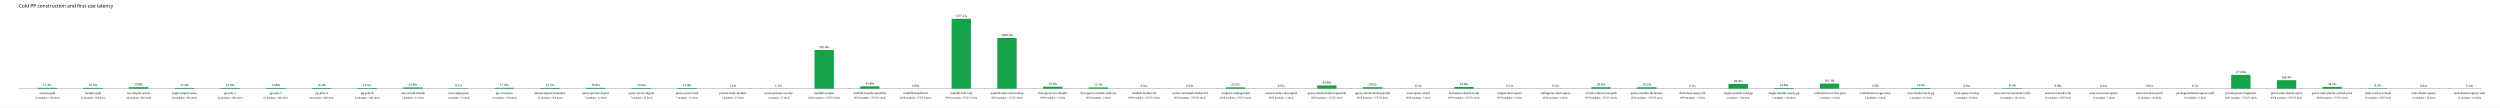
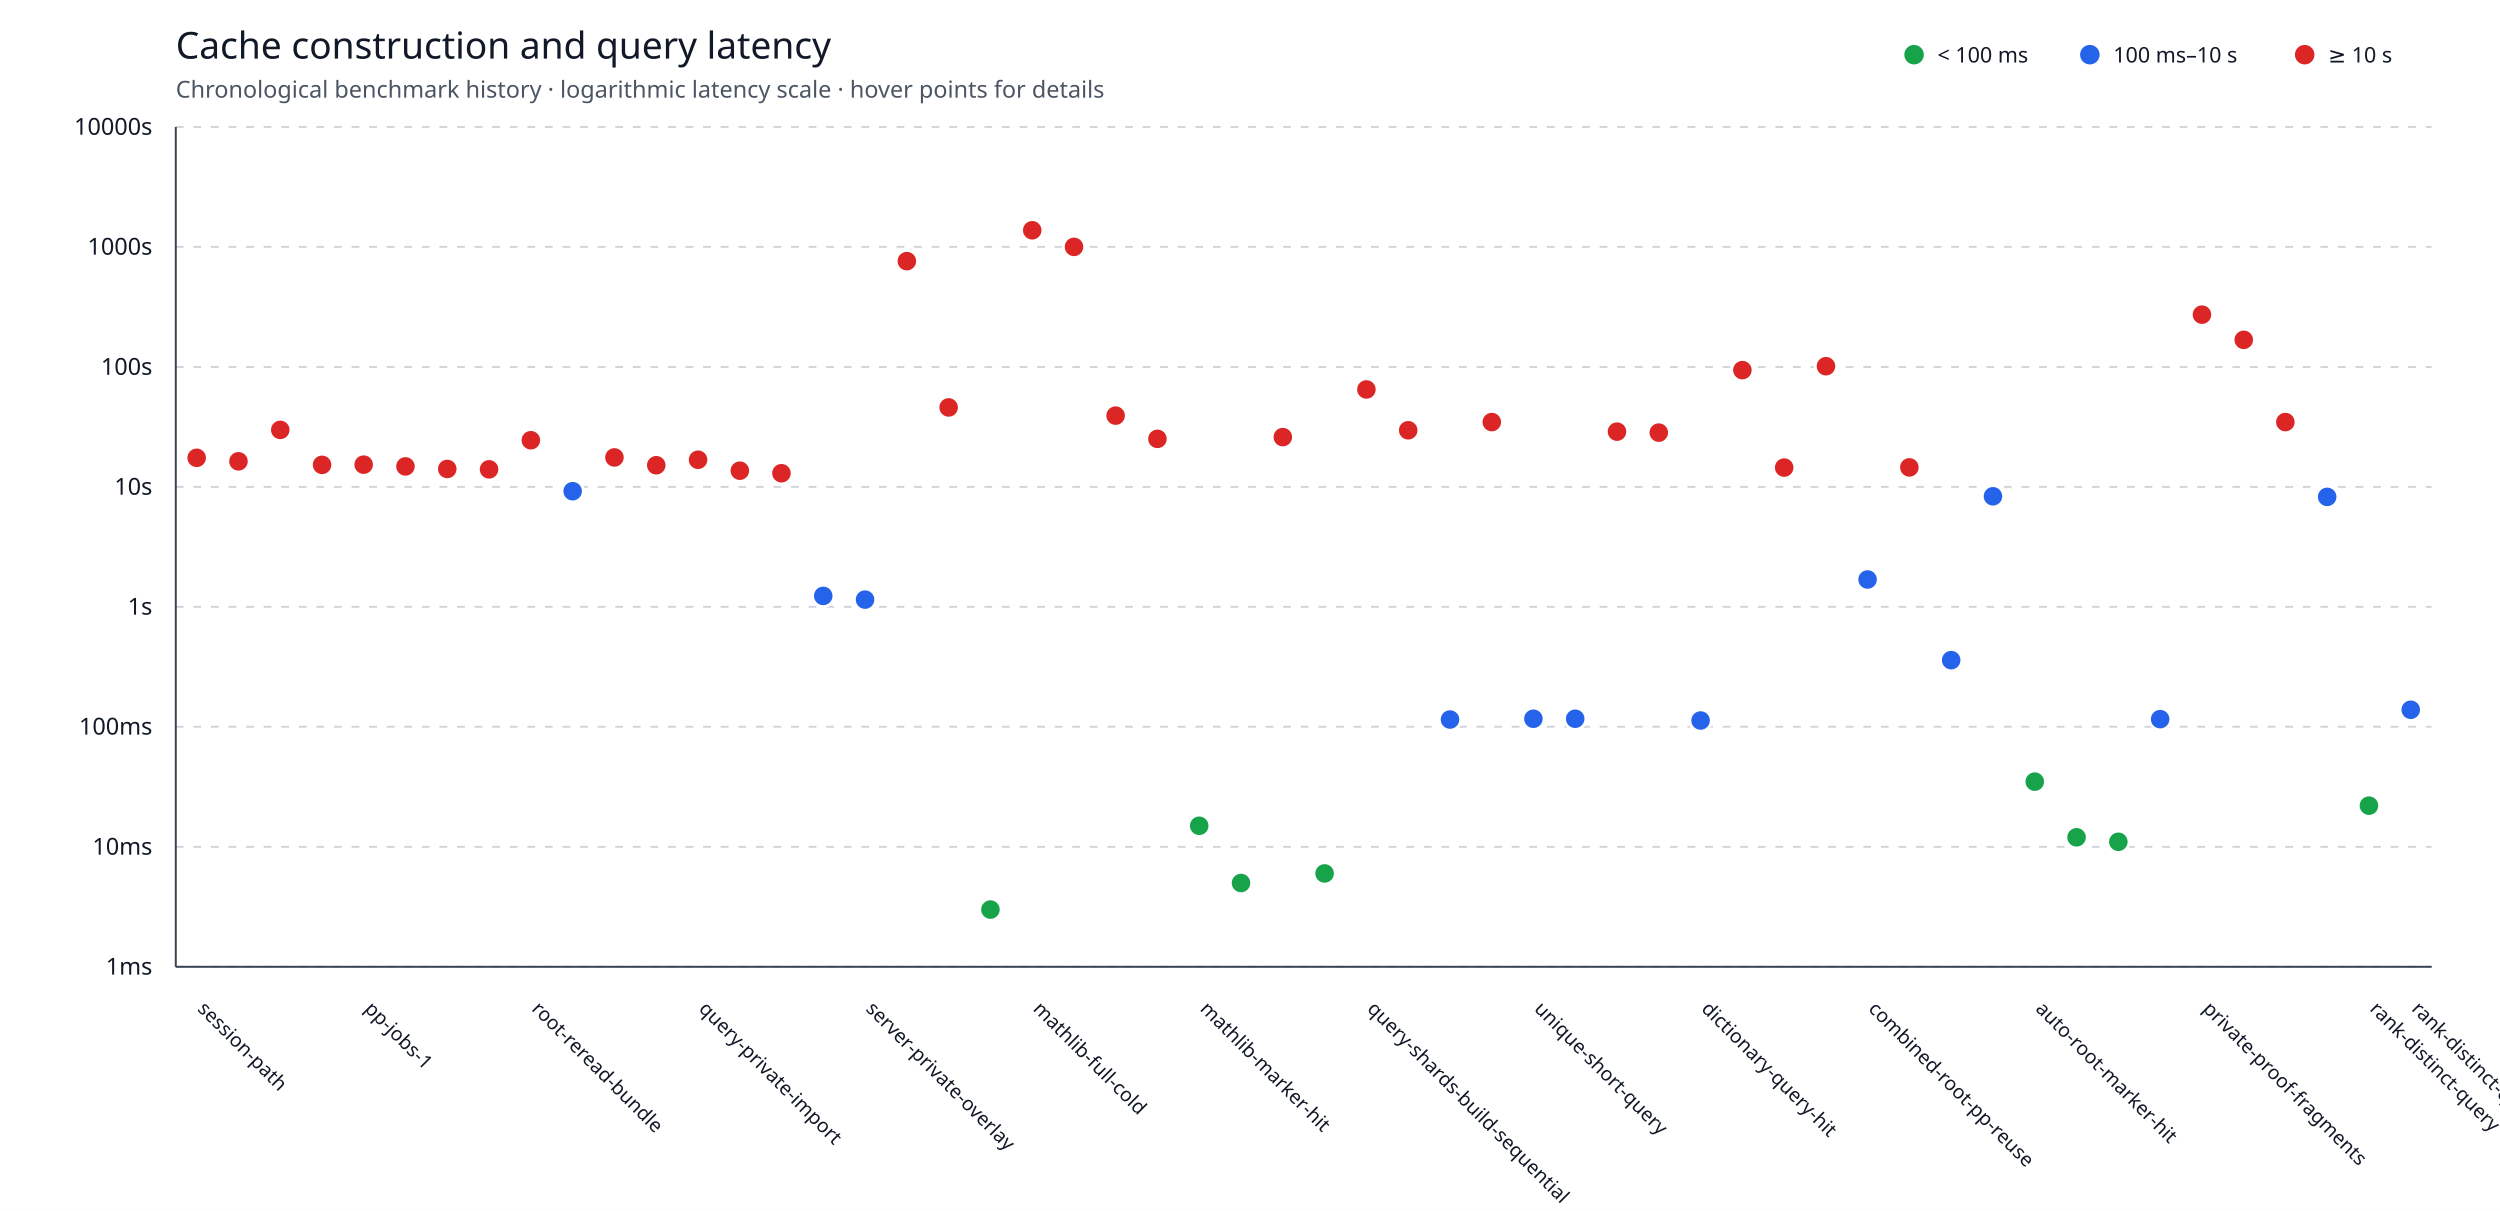
- <svg xmlns="http://www.w3.org/2000/svg" width="9300" height="400">
+ <svg xmlns="http://www.w3.org/2000/svg" width="1280" height="620">
  <rect width="100%" height="100%" fill="white" />
-   <text x="70" y="28" font-size="18" font-family="sans-serif">Cold PP construction and first-use latency</text>
-   <line x1="70" y1="330" x2="9230" y2="330" stroke="#444" />
-   <rect x="140" y="326.7" width="72" height="3.3" fill="#16a34a" />
-   <rect x="310" y="326.9" width="72" height="3.1" fill="#16a34a" />
-   <rect x="480" y="324.4" width="72" height="5.6" fill="#16a34a" />
-   <rect x="650" y="327.1" width="72" height="2.9" fill="#16a34a" />
-   <rect x="820" y="327.1" width="72" height="2.9" fill="#16a34a" />
-   <rect x="990" y="327.2" width="72" height="2.8" fill="#16a34a" />
-   <rect x="1160" y="327.3" width="72" height="2.7" fill="#16a34a" />
-   <rect x="1330" y="327.4" width="72" height="2.6" fill="#16a34a" />
-   <rect x="1500" y="325.4" width="72" height="4.6" fill="#16a34a" />
-   <rect x="1670" y="328.3" width="72" height="1.7" fill="#16a34a" />
-   <rect x="1840" y="326.7" width="72" height="3.3" fill="#16a34a" />
-   <rect x="2010" y="327.1" width="72" height="2.9" fill="#16a34a" />
-   <rect x="2180" y="326.8" width="72" height="3.2" fill="#16a34a" />
-   <rect x="2350" y="327.4" width="72" height="2.6" fill="#16a34a" />
-   <rect x="2520" y="327.5" width="72" height="2.5" fill="#16a34a" />
-   <rect x="2690" y="329.8" width="72" height="0.2" fill="#16a34a" />
-   <rect x="2860" y="329.8" width="72" height="0.2" fill="#16a34a" />
-   <rect x="3030" y="186.0" width="72" height="144.0" fill="#16a34a" />
-   <rect x="3200" y="321.3" width="72" height="8.7" fill="#16a34a" />
-   <rect x="3370" y="330.0" width="72" height="0.0" fill="#16a34a" />
-   <rect x="3540" y="70.0" width="72" height="260.0" fill="#16a34a" />
-   <rect x="3710" y="141.1" width="72" height="188.9" fill="#16a34a" />
-   <rect x="3880" y="322.6" width="72" height="7.4" fill="#16a34a" />
-   <rect x="4050" y="325.3" width="72" height="4.7" fill="#16a34a" />
-   <rect x="4220" y="330.0" width="72" height="0.0" fill="#16a34a" />
-   <rect x="4390" y="330.0" width="72" height="0.0" fill="#16a34a" />
-   <rect x="4560" y="325.1" width="72" height="4.9" fill="#16a34a" />
-   <rect x="4730" y="330.0" width="72" height="0.0" fill="#16a34a" />
-   <rect x="4900" y="317.8" width="72" height="12.2" fill="#16a34a" />
-   <rect x="5070" y="324.4" width="72" height="5.6" fill="#16a34a" />
-   <rect x="5240" y="330.0" width="72" height="0.0" fill="#16a34a" />
-   <rect x="5410" y="323.5" width="72" height="6.5" fill="#16a34a" />
-   <rect x="5580" y="330.0" width="72" height="0.0" fill="#16a34a" />
-   <rect x="5750" y="330.0" width="72" height="0.0" fill="#16a34a" />
-   <rect x="5920" y="324.6" width="72" height="5.4" fill="#16a34a" />
-   <rect x="6090" y="324.7" width="72" height="5.3" fill="#16a34a" />
-   <rect x="6260" y="330.0" width="72" height="0.0" fill="#16a34a" />
-   <rect x="6430" y="312.2" width="72" height="17.8" fill="#16a34a" />
-   <rect x="6600" y="327.3" width="72" height="2.7" fill="#16a34a" />
-   <rect x="6770" y="310.9" width="72" height="19.1" fill="#16a34a" />
-   <rect x="6940" y="329.7" width="72" height="0.3" fill="#16a34a" />
-   <rect x="7110" y="327.3" width="72" height="2.7" fill="#16a34a" />
-   <rect x="7280" y="329.9" width="72" height="0.1" fill="#16a34a" />
-   <rect x="7450" y="328.4" width="72" height="1.6" fill="#16a34a" />
-   <rect x="7620" y="330.0" width="72" height="0.0" fill="#16a34a" />
-   <rect x="7790" y="330.0" width="72" height="0.0" fill="#16a34a" />
-   <rect x="7960" y="330.0" width="72" height="0.0" fill="#16a34a" />
-   <rect x="8130" y="330.0" width="72" height="0.0" fill="#16a34a" />
-   <rect x="8300" y="278.5" width="72" height="51.5" fill="#16a34a" />
-   <rect x="8470" y="298.2" width="72" height="31.8" fill="#16a34a" />
-   <rect x="8640" y="323.4" width="72" height="6.6" fill="#16a34a" />
-   <rect x="8810" y="328.4" width="72" height="1.6" fill="#16a34a" />
-   <rect x="8980" y="330.0" width="72" height="0.0" fill="#16a34a" />
-   <rect x="9150" y="330.0" width="72" height="0.0" fill="#16a34a" />
-   <text x="176" y="319.7" text-anchor="middle" font-size="12">17.45s</text>
-   <text x="176" y="350" text-anchor="middle" font-size="12">session-path</text>
-   <text x="176" y="367" text-anchor="middle" font-size="10">12 modules / 958 decls</text>
-   <text x="346" y="319.9" text-anchor="middle" font-size="12">16.33s</text>
-   <text x="346" y="350" text-anchor="middle" font-size="12">module-path</text>
-   <text x="346" y="367" text-anchor="middle" font-size="10">12 modules / 958 decls</text>
-   <text x="516" y="317.4" text-anchor="middle" font-size="12">29.88s</text>
-   <text x="516" y="350" text-anchor="middle" font-size="12">two-import-waves</text>
-   <text x="516" y="367" text-anchor="middle" font-size="10">64 modules / 982 decls</text>
-   <text x="686" y="320.1" text-anchor="middle" font-size="12">15.28s</text>
-   <text x="686" y="350" text-anchor="middle" font-size="12">single-import-wave</text>
-   <text x="686" y="367" text-anchor="middle" font-size="10">64 modules / 982 decls</text>
-   <text x="856" y="320.1" text-anchor="middle" font-size="12">15.29s</text>
-   <text x="856" y="350" text-anchor="middle" font-size="12">pp-jobs-1</text>
-   <text x="856" y="367" text-anchor="middle" font-size="10">64 modules / 982 decls</text>
-   <text x="1026" y="320.2" text-anchor="middle" font-size="12">14.80s</text>
-   <text x="1026" y="350" text-anchor="middle" font-size="12">pp-jobs-2</text>
-   <text x="1026" y="367" text-anchor="middle" font-size="10">64 modules / 982 decls</text>
-   <text x="1196" y="320.3" text-anchor="middle" font-size="12">14.10s</text>
-   <text x="1196" y="350" text-anchor="middle" font-size="12">pp-jobs-4</text>
-   <text x="1196" y="367" text-anchor="middle" font-size="10">64 modules / 982 decls</text>
-   <text x="1366" y="320.4" text-anchor="middle" font-size="12">14.01s</text>
-   <text x="1366" y="350" text-anchor="middle" font-size="12">pp-jobs-8</text>
-   <text x="1366" y="367" text-anchor="middle" font-size="10">64 modules / 982 decls</text>
-   <text x="1536" y="318.4" text-anchor="middle" font-size="12">24.48s</text>
-   <text x="1536" y="350" text-anchor="middle" font-size="12">root-reread-bundle</text>
-   <text x="1536" y="367" text-anchor="middle" font-size="10">1 modules / 13 decls</text>
-   <text x="1706" y="321.3" text-anchor="middle" font-size="12">9.21s</text>
-   <text x="1706" y="350" text-anchor="middle" font-size="12">root-single-pass</text>
-   <text x="1706" y="367" text-anchor="middle" font-size="10">1 modules / 13 decls</text>
-   <text x="1876" y="319.7" text-anchor="middle" font-size="12">17.63s</text>
-   <text x="1876" y="350" text-anchor="middle" font-size="12">pp-v3-names</text>
-   <text x="1876" y="367" text-anchor="middle" font-size="10">12 modules / 958 decls</text>
-   <text x="2046" y="320.1" text-anchor="middle" font-size="12">15.15s</text>
-   <text x="2046" y="350" text-anchor="middle" font-size="12">shared-import-boundary</text>
-   <text x="2046" y="367" text-anchor="middle" font-size="10">12 modules / 958 decls</text>
-   <text x="2216" y="319.8" text-anchor="middle" font-size="12">16.81s</text>
-   <text x="2216" y="350" text-anchor="middle" font-size="12">query-private-import</text>
-   <text x="2216" y="367" text-anchor="middle" font-size="10">7 modules / 12 decls</text>
-   <text x="2386" y="320.4" text-anchor="middle" font-size="12">13.65s</text>
-   <text x="2386" y="350" text-anchor="middle" font-size="12">query-server-import</text>
-   <text x="2386" y="367" text-anchor="middle" font-size="10">7 modules / 12 decls</text>
-   <text x="2556" y="320.5" text-anchor="middle" font-size="12">13.00s</text>
-   <text x="2556" y="350" text-anchor="middle" font-size="12">query-server-leak</text>
-   <text x="2556" y="367" text-anchor="middle" font-size="10">7 modules / 12 decls</text>
-   <text x="2726" y="322.8" text-anchor="middle" font-size="12">1.23s</text>
-   <text x="2726" y="350" text-anchor="middle" font-size="12">private-body-module</text>
-   <text x="2726" y="367" text-anchor="middle" font-size="10">1 modules / 27 decls</text>
-   <text x="2896" y="322.8" text-anchor="middle" font-size="12">1.15s</text>
-   <text x="2896" y="350" text-anchor="middle" font-size="12">server-private-overlay</text>
-   <text x="2896" y="367" text-anchor="middle" font-size="10">1 modules / 27 decls</text>
-   <text x="3066" y="179.0" text-anchor="middle" font-size="12">762.60s</text>
-   <text x="3066" y="350" text-anchor="middle" font-size="12">mathlib-resume</text>
-   <text x="3066" y="367" text-anchor="middle" font-size="10">8250 modules / 375372 decls</text>
-   <text x="3236" y="314.3" text-anchor="middle" font-size="12">45.88s</text>
-   <text x="3236" y="350" text-anchor="middle" font-size="12">mathlib-bundle-assembly</text>
-   <text x="3236" y="367" text-anchor="middle" font-size="10">9978 modules / 375372 decls</text>
-   <text x="3406" y="323.0" text-anchor="middle" font-size="12">0.00s</text>
-   <text x="3406" y="350" text-anchor="middle" font-size="12">mathlib-bundle-hit</text>
-   <text x="3406" y="367" text-anchor="middle" font-size="10">9978 modules / 375372 decls</text>
-   <text x="3576" y="63.0" text-anchor="middle" font-size="12">1377.11s</text>
-   <text x="3576" y="350" text-anchor="middle" font-size="12">mathlib-full-cold</text>
-   <text x="3576" y="367" text-anchor="middle" font-size="10">9978 modules / 375372 decls</text>
-   <text x="3746" y="134.1" text-anchor="middle" font-size="12">1000.56s</text>
-   <text x="3746" y="350" text-anchor="middle" font-size="12">mathlib-full-cold-overlap</text>
-   <text x="3746" y="367" text-anchor="middle" font-size="10">9978 modules / 375372 decls</text>
-   <text x="3916" y="315.6" text-anchor="middle" font-size="12">39.30s</text>
-   <text x="3916" y="350" text-anchor="middle" font-size="12">first-query-root-bundle</text>
-   <text x="3916" y="367" text-anchor="middle" font-size="10">9978 modules / 5 decls</text>
-   <text x="4086" y="318.3" text-anchor="middle" font-size="12">25.14s</text>
-   <text x="4086" y="350" text-anchor="middle" font-size="12">first-query-module-sidecars</text>
-   <text x="4086" y="367" text-anchor="middle" font-size="10">9978 modules / 2 decls</text>
-   <text x="4256" y="323.0" text-anchor="middle" font-size="12">0.01s</text>
-   <text x="4256" y="350" text-anchor="middle" font-size="12">mathlib-marker-hit</text>
-   <text x="4256" y="367" text-anchor="middle" font-size="10">9978 modules / 375372 decls</text>
-   <text x="4426" y="323.0" text-anchor="middle" font-size="12">0.01s</text>
-   <text x="4426" y="350" text-anchor="middle" font-size="12">cache-command-marker-hit</text>
-   <text x="4426" y="367" text-anchor="middle" font-size="10">9978 modules / 375372 decls</text>
-   <text x="4596" y="318.1" text-anchor="middle" font-size="12">25.97s</text>
-   <text x="4596" y="350" text-anchor="middle" font-size="12">compact-catalog-build</text>
-   <text x="4596" y="367" text-anchor="middle" font-size="10">9978 modules / 375372 decls</text>
-   <text x="4766" y="323.0" text-anchor="middle" font-size="12">0.01s</text>
-   <text x="4766" y="350" text-anchor="middle" font-size="12">session-index-decoupled</text>
-   <text x="4766" y="367" text-anchor="middle" font-size="10">9978 modules / 2 decls</text>
-   <text x="4936" y="310.8" text-anchor="middle" font-size="12">64.86s</text>
-   <text x="4936" y="350" text-anchor="middle" font-size="12">query-shards-build-sequential</text>
-   <text x="4936" y="367" text-anchor="middle" font-size="10">9978 modules / 375372 decls</text>
-   <text x="5106" y="317.4" text-anchor="middle" font-size="12">29.62s</text>
-   <text x="5106" y="350" text-anchor="middle" font-size="12">query-shards-build-parallel</text>
-   <text x="5106" y="367" text-anchor="middle" font-size="10">9978 modules / 375372 decls</text>
-   <text x="5276" y="323.0" text-anchor="middle" font-size="12">0.12s</text>
-   <text x="5276" y="350" text-anchor="middle" font-size="12">exact-query-shard</text>
-   <text x="5276" y="367" text-anchor="middle" font-size="10">9978 modules / 5 decls</text>
-   <text x="5446" y="316.5" text-anchor="middle" font-size="12">34.66s</text>
-   <text x="5446" y="350" text-anchor="middle" font-size="12">leaf-query-shards-build</text>
-   <text x="5446" y="367" text-anchor="middle" font-size="10">9978 modules / 375372 decls</text>
-   <text x="5616" y="323.0" text-anchor="middle" font-size="12">0.12s</text>
-   <text x="5616" y="350" text-anchor="middle" font-size="12">unique-short-query</text>
-   <text x="5616" y="367" text-anchor="middle" font-size="10">9978 modules / 5 decls</text>
-   <text x="5786" y="323.0" text-anchor="middle" font-size="12">0.12s</text>
-   <text x="5786" y="350" text-anchor="middle" font-size="12">ambiguous-short-query</text>
-   <text x="5786" y="367" text-anchor="middle" font-size="10">9978 modules / 0 decls</text>
-   <text x="5956" y="317.6" text-anchor="middle" font-size="12">28.85s</text>
-   <text x="5956" y="350" text-anchor="middle" font-size="12">trivial-relation-fast-path</text>
-   <text x="5956" y="367" text-anchor="middle" font-size="10">9978 modules / 375372 decls</text>
-   <text x="6126" y="317.7" text-anchor="middle" font-size="12">28.29s</text>
-   <text x="6126" y="350" text-anchor="middle" font-size="12">query-module-dictionary</text>
-   <text x="6126" y="367" text-anchor="middle" font-size="10">9978 modules / 375372 decls</text>
-   <text x="6296" y="323.0" text-anchor="middle" font-size="12">0.11s</text>
-   <text x="6296" y="350" text-anchor="middle" font-size="12">dictionary-query-hit</text>
-   <text x="6296" y="367" text-anchor="middle" font-size="10">9978 modules / 5 decls</text>
-   <text x="6466" y="305.2" text-anchor="middle" font-size="12">94.03s</text>
-   <text x="6466" y="350" text-anchor="middle" font-size="12">single-module-cold-pp</text>
-   <text x="6466" y="367" text-anchor="middle" font-size="10">1 modules / 134 decls</text>
-   <text x="6636" y="320.3" text-anchor="middle" font-size="12">14.49s</text>
-   <text x="6636" y="350" text-anchor="middle" font-size="12">single-module-warm-pp</text>
-   <text x="6636" y="367" text-anchor="middle" font-size="10">1 modules / 134 decls</text>
-   <text x="6806" y="303.9" text-anchor="middle" font-size="12">101.36s</text>
-   <text x="6806" y="350" text-anchor="middle" font-size="12">combined-root-first-plan</text>
-   <text x="6806" y="367" text-anchor="middle" font-size="10">2 modules / 0 decls</text>
-   <text x="6976" y="322.7" text-anchor="middle" font-size="12">1.69s</text>
-   <text x="6976" y="350" text-anchor="middle" font-size="12">combined-root-pp-reuse</text>
-   <text x="6976" y="367" text-anchor="middle" font-size="10">2 modules / 0 decls</text>
-   <text x="7146" y="320.3" text-anchor="middle" font-size="12">14.56s</text>
-   <text x="7146" y="350" text-anchor="middle" font-size="12">incremental-local-pp</text>
-   <text x="7146" y="367" text-anchor="middle" font-size="10">2 modules / 16 decls</text>
-   <text x="7316" y="322.9" text-anchor="middle" font-size="12">0.36s</text>
-   <text x="7316" y="350" text-anchor="middle" font-size="12">local-query-overlay</text>
-   <text x="7316" y="367" text-anchor="middle" font-size="10">2 modules / 16 decls</text>
-   <text x="7486" y="321.4" text-anchor="middle" font-size="12">8.34s</text>
-   <text x="7486" y="350" text-anchor="middle" font-size="12">auto-root-incremental-cache</text>
-   <text x="7486" y="367" text-anchor="middle" font-size="10">16 modules / 120 decls</text>
-   <text x="7656" y="323.0" text-anchor="middle" font-size="12">0.04s</text>
-   <text x="7656" y="350" text-anchor="middle" font-size="12">auto-root-marker-hit</text>
-   <text x="7656" y="367" text-anchor="middle" font-size="10">16 modules / 2597 decls</text>
-   <text x="7826" y="323.0" text-anchor="middle" font-size="12">0.01s</text>
-   <text x="7826" y="350" text-anchor="middle" font-size="12">auto-root-exact-query</text>
-   <text x="7826" y="367" text-anchor="middle" font-size="10">16 modules / 5 decls</text>
-   <text x="7996" y="323.0" text-anchor="middle" font-size="12">0.01s</text>
-   <text x="7996" y="350" text-anchor="middle" font-size="12">auto-root-leaf-search</text>
-   <text x="7996" y="367" text-anchor="middle" font-size="10">16 modules / 10 decls</text>
-   <text x="8166" y="323.0" text-anchor="middle" font-size="12">0.12s</text>
-   <text x="8166" y="350" text-anchor="middle" font-size="12">packaged-distinct-query-wall</text>
-   <text x="8166" y="367" text-anchor="middle" font-size="10">16 modules / 5 decls</text>
-   <text x="8336" y="271.5" text-anchor="middle" font-size="12">273.00s</text>
-   <text x="8336" y="350" text-anchor="middle" font-size="12">private-proof-fragments</text>
-   <text x="8336" y="367" text-anchor="middle" font-size="10">8265 modules / 375372 decls</text>
-   <text x="8506" y="291.2" text-anchor="middle" font-size="12">168.34s</text>
-   <text x="8506" y="350" text-anchor="middle" font-size="12">proof-rank-shards-naive</text>
-   <text x="8506" y="367" text-anchor="middle" font-size="10">9978 modules / 375372 decls</text>
-   <text x="8676" y="316.4" text-anchor="middle" font-size="12">34.73s</text>
-   <text x="8676" y="350" text-anchor="middle" font-size="12">proof-rank-shards-cached-prior</text>
-   <text x="8676" y="367" text-anchor="middle" font-size="10">9978 modules / 375372 decls</text>
-   <text x="8846" y="321.4" text-anchor="middle" font-size="12">8.25s</text>
-   <text x="8846" y="350" text-anchor="middle" font-size="12">rank-overlay-refresh</text>
-   <text x="8846" y="367" text-anchor="middle" font-size="10">16 modules / 2597 decls</text>
-   <text x="9016" y="323.0" text-anchor="middle" font-size="12">0.02s</text>
-   <text x="9016" y="350" text-anchor="middle" font-size="12">rank-distinct-query</text>
-   <text x="9016" y="367" text-anchor="middle" font-size="10">16 modules / 10 decls</text>
-   <text x="9186" y="323.0" text-anchor="middle" font-size="12">0.14s</text>
-   <text x="9186" y="350" text-anchor="middle" font-size="12">rank-distinct-query-wall</text>
-   <text x="9186" y="367" text-anchor="middle" font-size="10">16 modules / 10 decls</text>
+   <g font-family="sans-serif" fill="#111827">
+     <text x="90" y="30" font-size="19">Cache construction and query latency</text>
+     <text x="90" y="50" font-size="12" fill="#4b5563">Chronological benchmark history · logarithmic latency scale · hover points for details</text>
+     <line x1="90" y1="495.0" x2="1245" y2="495.0" stroke="#d1d5db" stroke-dasharray="4 5" />
+     <text x="78" y="499.0" text-anchor="end" font-size="12">1ms</text>
+     <line x1="90" y1="433.6" x2="1245" y2="433.6" stroke="#d1d5db" stroke-dasharray="4 5" />
+     <text x="78" y="437.6" text-anchor="end" font-size="12">10ms</text>
+     <line x1="90" y1="372.1" x2="1245" y2="372.1" stroke="#d1d5db" stroke-dasharray="4 5" />
+     <text x="78" y="376.1" text-anchor="end" font-size="12">100ms</text>
+     <line x1="90" y1="310.7" x2="1245" y2="310.7" stroke="#d1d5db" stroke-dasharray="4 5" />
+     <text x="78" y="314.7" text-anchor="end" font-size="12">1s</text>
+     <line x1="90" y1="249.3" x2="1245" y2="249.3" stroke="#d1d5db" stroke-dasharray="4 5" />
+     <text x="78" y="253.3" text-anchor="end" font-size="12">10s</text>
+     <line x1="90" y1="187.9" x2="1245" y2="187.9" stroke="#d1d5db" stroke-dasharray="4 5" />
+     <text x="78" y="191.9" text-anchor="end" font-size="12">100s</text>
+     <line x1="90" y1="126.4" x2="1245" y2="126.4" stroke="#d1d5db" stroke-dasharray="4 5" />
+     <text x="78" y="130.4" text-anchor="end" font-size="12">1000s</text>
+     <line x1="90" y1="65.0" x2="1245" y2="65.0" stroke="#d1d5db" stroke-dasharray="4 5" />
+     <text x="78" y="69.0" text-anchor="end" font-size="12">10000s</text>
+     <line x1="90" y1="495" x2="1245" y2="495" stroke="#374151" />
+     <line x1="90" y1="65" x2="90" y2="495" stroke="#374151" />
+     <circle cx="100.7" cy="234.4" r="5.5" fill="#dc2626" stroke="white" stroke-width="1.5" />
+     <circle cx="122.1" cy="236.2" r="5.5" fill="#dc2626" stroke="white" stroke-width="1.5" />
+     <circle cx="143.5" cy="220.1" r="5.5" fill="#dc2626" stroke="white" stroke-width="1.5" />
+     <circle cx="164.9" cy="238.0" r="5.5" fill="#dc2626" stroke="white" stroke-width="1.5" />
+     <circle cx="186.2" cy="237.9" r="5.5" fill="#dc2626" stroke="white" stroke-width="1.5" />
+     <circle cx="207.6" cy="238.8" r="5.5" fill="#dc2626" stroke="white" stroke-width="1.5" />
+     <circle cx="229.0" cy="240.1" r="5.5" fill="#dc2626" stroke="white" stroke-width="1.5" />
+     <circle cx="250.4" cy="240.3" r="5.5" fill="#dc2626" stroke="white" stroke-width="1.5" />
+     <circle cx="271.8" cy="225.4" r="5.5" fill="#dc2626" stroke="white" stroke-width="1.5" />
+     <circle cx="293.2" cy="251.5" r="5.5" fill="#2563eb" stroke="white" stroke-width="1.5" />
+     <circle cx="314.6" cy="234.2" r="5.5" fill="#dc2626" stroke="white" stroke-width="1.5" />
+     <circle cx="336.0" cy="238.2" r="5.5" fill="#dc2626" stroke="white" stroke-width="1.5" />
+     <circle cx="357.4" cy="235.4" r="5.5" fill="#dc2626" stroke="white" stroke-width="1.5" />
+     <circle cx="378.8" cy="241.0" r="5.5" fill="#dc2626" stroke="white" stroke-width="1.5" />
+     <circle cx="400.1" cy="242.3" r="5.5" fill="#dc2626" stroke="white" stroke-width="1.5" />
+     <circle cx="421.5" cy="305.1" r="5.5" fill="#2563eb" stroke="white" stroke-width="1.5" />
+     <circle cx="442.9" cy="307.0" r="5.5" fill="#2563eb" stroke="white" stroke-width="1.5" />
+     <circle cx="464.3" cy="133.7" r="5.5" fill="#dc2626" stroke="white" stroke-width="1.5" />
+     <circle cx="485.7" cy="208.6" r="5.5" fill="#dc2626" stroke="white" stroke-width="1.5" />
+     <circle cx="507.1" cy="465.7" r="5.5" fill="#16a34a" stroke="white" stroke-width="1.5" />
+     <circle cx="528.5" cy="117.9" r="5.5" fill="#dc2626" stroke="white" stroke-width="1.5" />
+     <circle cx="549.9" cy="126.4" r="5.5" fill="#dc2626" stroke="white" stroke-width="1.5" />
+     <circle cx="571.2" cy="212.8" r="5.5" fill="#dc2626" stroke="white" stroke-width="1.5" />
+     <circle cx="592.6" cy="224.7" r="5.5" fill="#dc2626" stroke="white" stroke-width="1.5" />
+     <circle cx="614.0" cy="422.8" r="5.5" fill="#16a34a" stroke="white" stroke-width="1.5" />
+     <circle cx="635.4" cy="452.1" r="5.5" fill="#16a34a" stroke="white" stroke-width="1.5" />
+     <circle cx="656.8" cy="223.8" r="5.5" fill="#dc2626" stroke="white" stroke-width="1.5" />
+     <circle cx="678.2" cy="447.2" r="5.5" fill="#16a34a" stroke="white" stroke-width="1.5" />
+     <circle cx="699.6" cy="199.4" r="5.5" fill="#dc2626" stroke="white" stroke-width="1.5" />
+     <circle cx="721.0" cy="220.3" r="5.5" fill="#dc2626" stroke="white" stroke-width="1.5" />
+     <circle cx="742.4" cy="368.4" r="5.5" fill="#2563eb" stroke="white" stroke-width="1.5" />
+     <circle cx="763.8" cy="216.1" r="5.5" fill="#dc2626" stroke="white" stroke-width="1.5" />
+     <circle cx="785.1" cy="368.0" r="5.5" fill="#2563eb" stroke="white" stroke-width="1.5" />
+     <circle cx="806.5" cy="368.0" r="5.5" fill="#2563eb" stroke="white" stroke-width="1.5" />
+     <circle cx="827.9" cy="221.0" r="5.5" fill="#dc2626" stroke="white" stroke-width="1.5" />
+     <circle cx="849.3" cy="221.5" r="5.5" fill="#dc2626" stroke="white" stroke-width="1.5" />
+     <circle cx="870.7" cy="368.9" r="5.5" fill="#2563eb" stroke="white" stroke-width="1.5" />
+     <circle cx="892.1" cy="189.5" r="5.5" fill="#dc2626" stroke="white" stroke-width="1.5" />
+     <circle cx="913.5" cy="239.4" r="5.5" fill="#dc2626" stroke="white" stroke-width="1.5" />
+     <circle cx="934.9" cy="187.5" r="5.5" fill="#dc2626" stroke="white" stroke-width="1.5" />
+     <circle cx="956.2" cy="296.7" r="5.5" fill="#2563eb" stroke="white" stroke-width="1.5" />
+     <circle cx="977.6" cy="239.3" r="5.5" fill="#dc2626" stroke="white" stroke-width="1.5" />
+     <circle cx="999.0" cy="338.0" r="5.5" fill="#2563eb" stroke="white" stroke-width="1.5" />
+     <circle cx="1020.4" cy="254.1" r="5.5" fill="#2563eb" stroke="white" stroke-width="1.5" />
+     <circle cx="1041.8" cy="400.2" r="5.5" fill="#16a34a" stroke="white" stroke-width="1.5" />
+     <circle cx="1063.2" cy="428.7" r="5.5" fill="#16a34a" stroke="white" stroke-width="1.5" />
+     <circle cx="1084.6" cy="431.0" r="5.5" fill="#16a34a" stroke="white" stroke-width="1.5" />
+     <circle cx="1106.0" cy="368.2" r="5.5" fill="#2563eb" stroke="white" stroke-width="1.5" />
+     <circle cx="1127.4" cy="161.1" r="5.5" fill="#dc2626" stroke="white" stroke-width="1.5" />
+     <circle cx="1148.8" cy="174.0" r="5.5" fill="#dc2626" stroke="white" stroke-width="1.5" />
+     <circle cx="1170.1" cy="216.1" r="5.5" fill="#dc2626" stroke="white" stroke-width="1.5" />
+     <circle cx="1191.5" cy="254.4" r="5.5" fill="#2563eb" stroke="white" stroke-width="1.5" />
+     <circle cx="1212.9" cy="412.5" r="5.5" fill="#16a34a" stroke="white" stroke-width="1.5" />
+     <circle cx="1234.3" cy="363.4" r="5.5" fill="#2563eb" stroke="white" stroke-width="1.5" />
+     <text x="100.7" y="517" transform="rotate(45 100.7 517)" text-anchor="start" font-size="10">session-path</text>
+     <text x="186.2" y="517" transform="rotate(45 186.2 517)" text-anchor="start" font-size="10">pp-jobs-1</text>
+     <text x="271.8" y="517" transform="rotate(45 271.8 517)" text-anchor="start" font-size="10">root-reread-bundle</text>
+     <text x="357.4" y="517" transform="rotate(45 357.4 517)" text-anchor="start" font-size="10">query-private-import</text>
+     <text x="442.9" y="517" transform="rotate(45 442.9 517)" text-anchor="start" font-size="10">server-private-overlay</text>
+     <text x="528.5" y="517" transform="rotate(45 528.5 517)" text-anchor="start" font-size="10">mathlib-full-cold</text>
+     <text x="614.0" y="517" transform="rotate(45 614.0 517)" text-anchor="start" font-size="10">mathlib-marker-hit</text>
+     <text x="699.6" y="517" transform="rotate(45 699.6 517)" text-anchor="start" font-size="10">query-shards-build-sequential</text>
+     <text x="785.1" y="517" transform="rotate(45 785.1 517)" text-anchor="start" font-size="10">unique-short-query</text>
+     <text x="870.7" y="517" transform="rotate(45 870.7 517)" text-anchor="start" font-size="10">dictionary-query-hit</text>
+     <text x="956.2" y="517" transform="rotate(45 956.2 517)" text-anchor="start" font-size="10">combined-root-pp-reuse</text>
+     <text x="1041.8" y="517" transform="rotate(45 1041.8 517)" text-anchor="start" font-size="10">auto-root-marker-hit</text>
+     <text x="1127.4" y="517" transform="rotate(45 1127.4 517)" text-anchor="start" font-size="10">private-proof-fragments</text>
+     <text x="1212.9" y="517" transform="rotate(45 1212.9 517)" text-anchor="start" font-size="10">rank-distinct-query</text>
+     <text x="1234.3" y="517" transform="rotate(45 1234.3 517)" text-anchor="start" font-size="10">rank-distinct-query-wall</text>
+     <circle cx="980" cy="28" r="5" fill="#16a34a" />
+     <text x="992" y="32" font-size="11">&lt; 100 ms</text>
+     <circle cx="1070" cy="28" r="5" fill="#2563eb" />
+     <text x="1082" y="32" font-size="11">100 ms–10 s</text>
+     <circle cx="1180" cy="28" r="5" fill="#dc2626" />
+     <text x="1192" y="32" font-size="11">≥ 10 s</text>
+   </g>
</svg>
